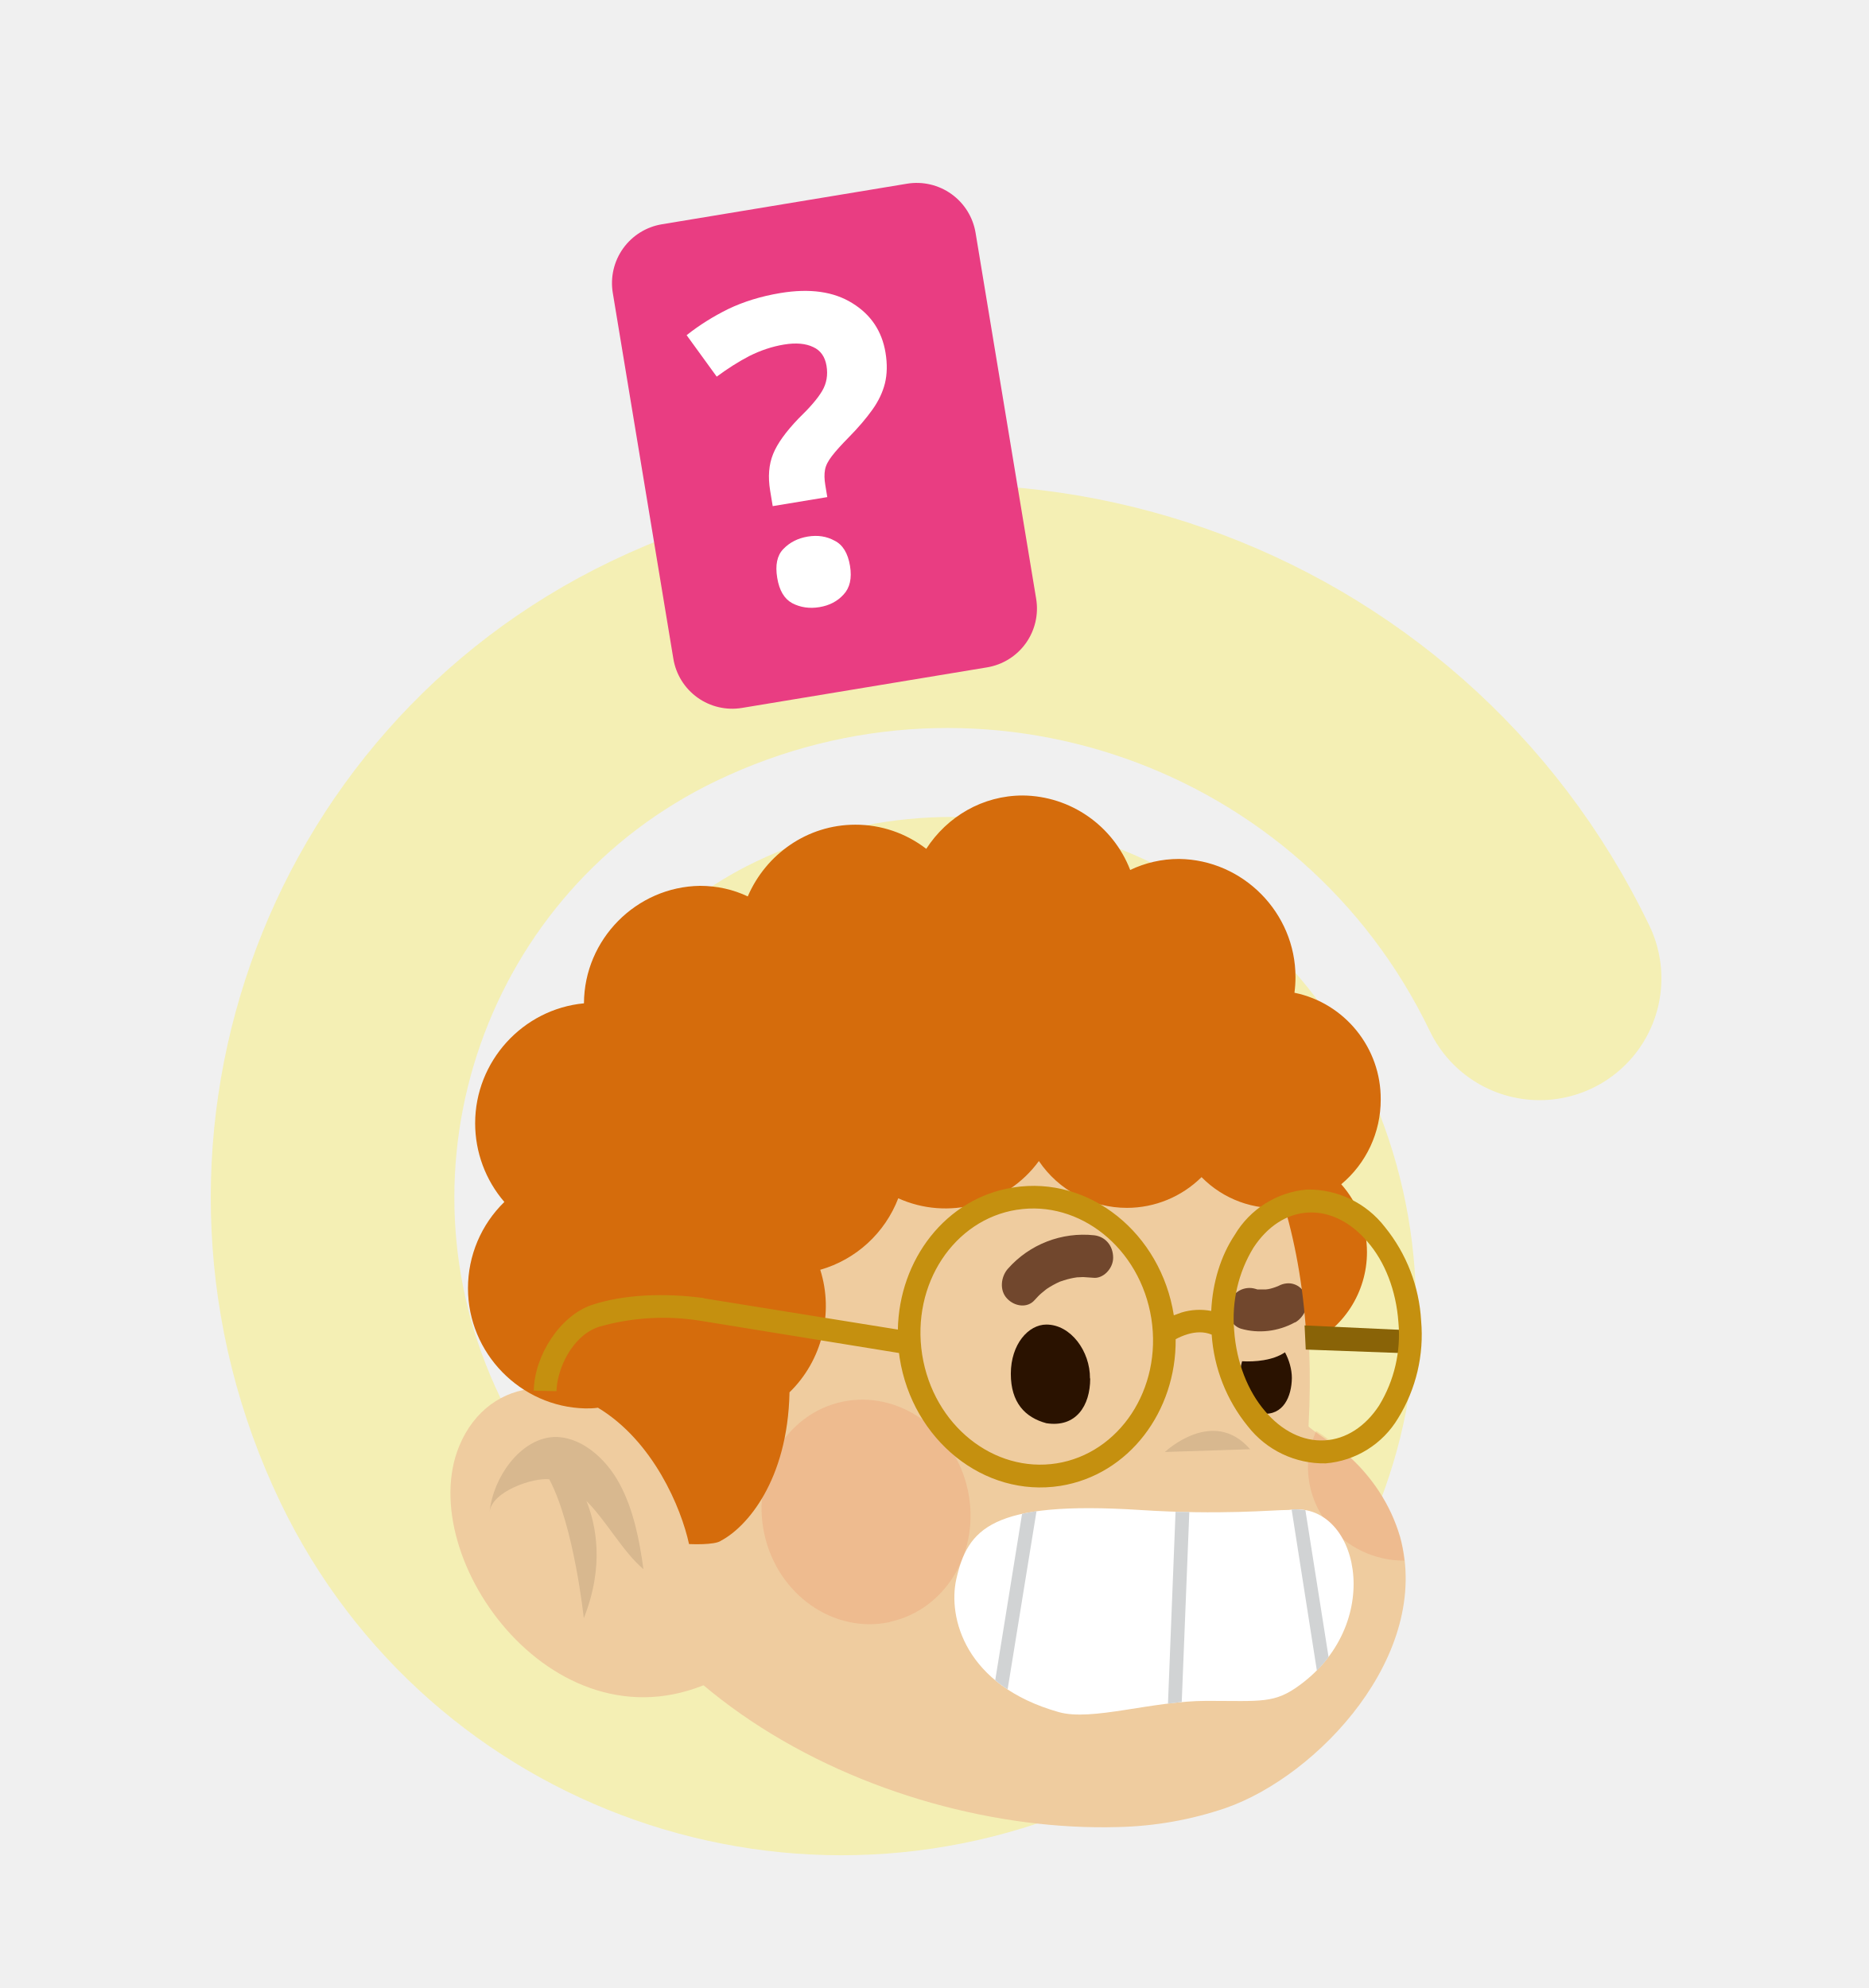
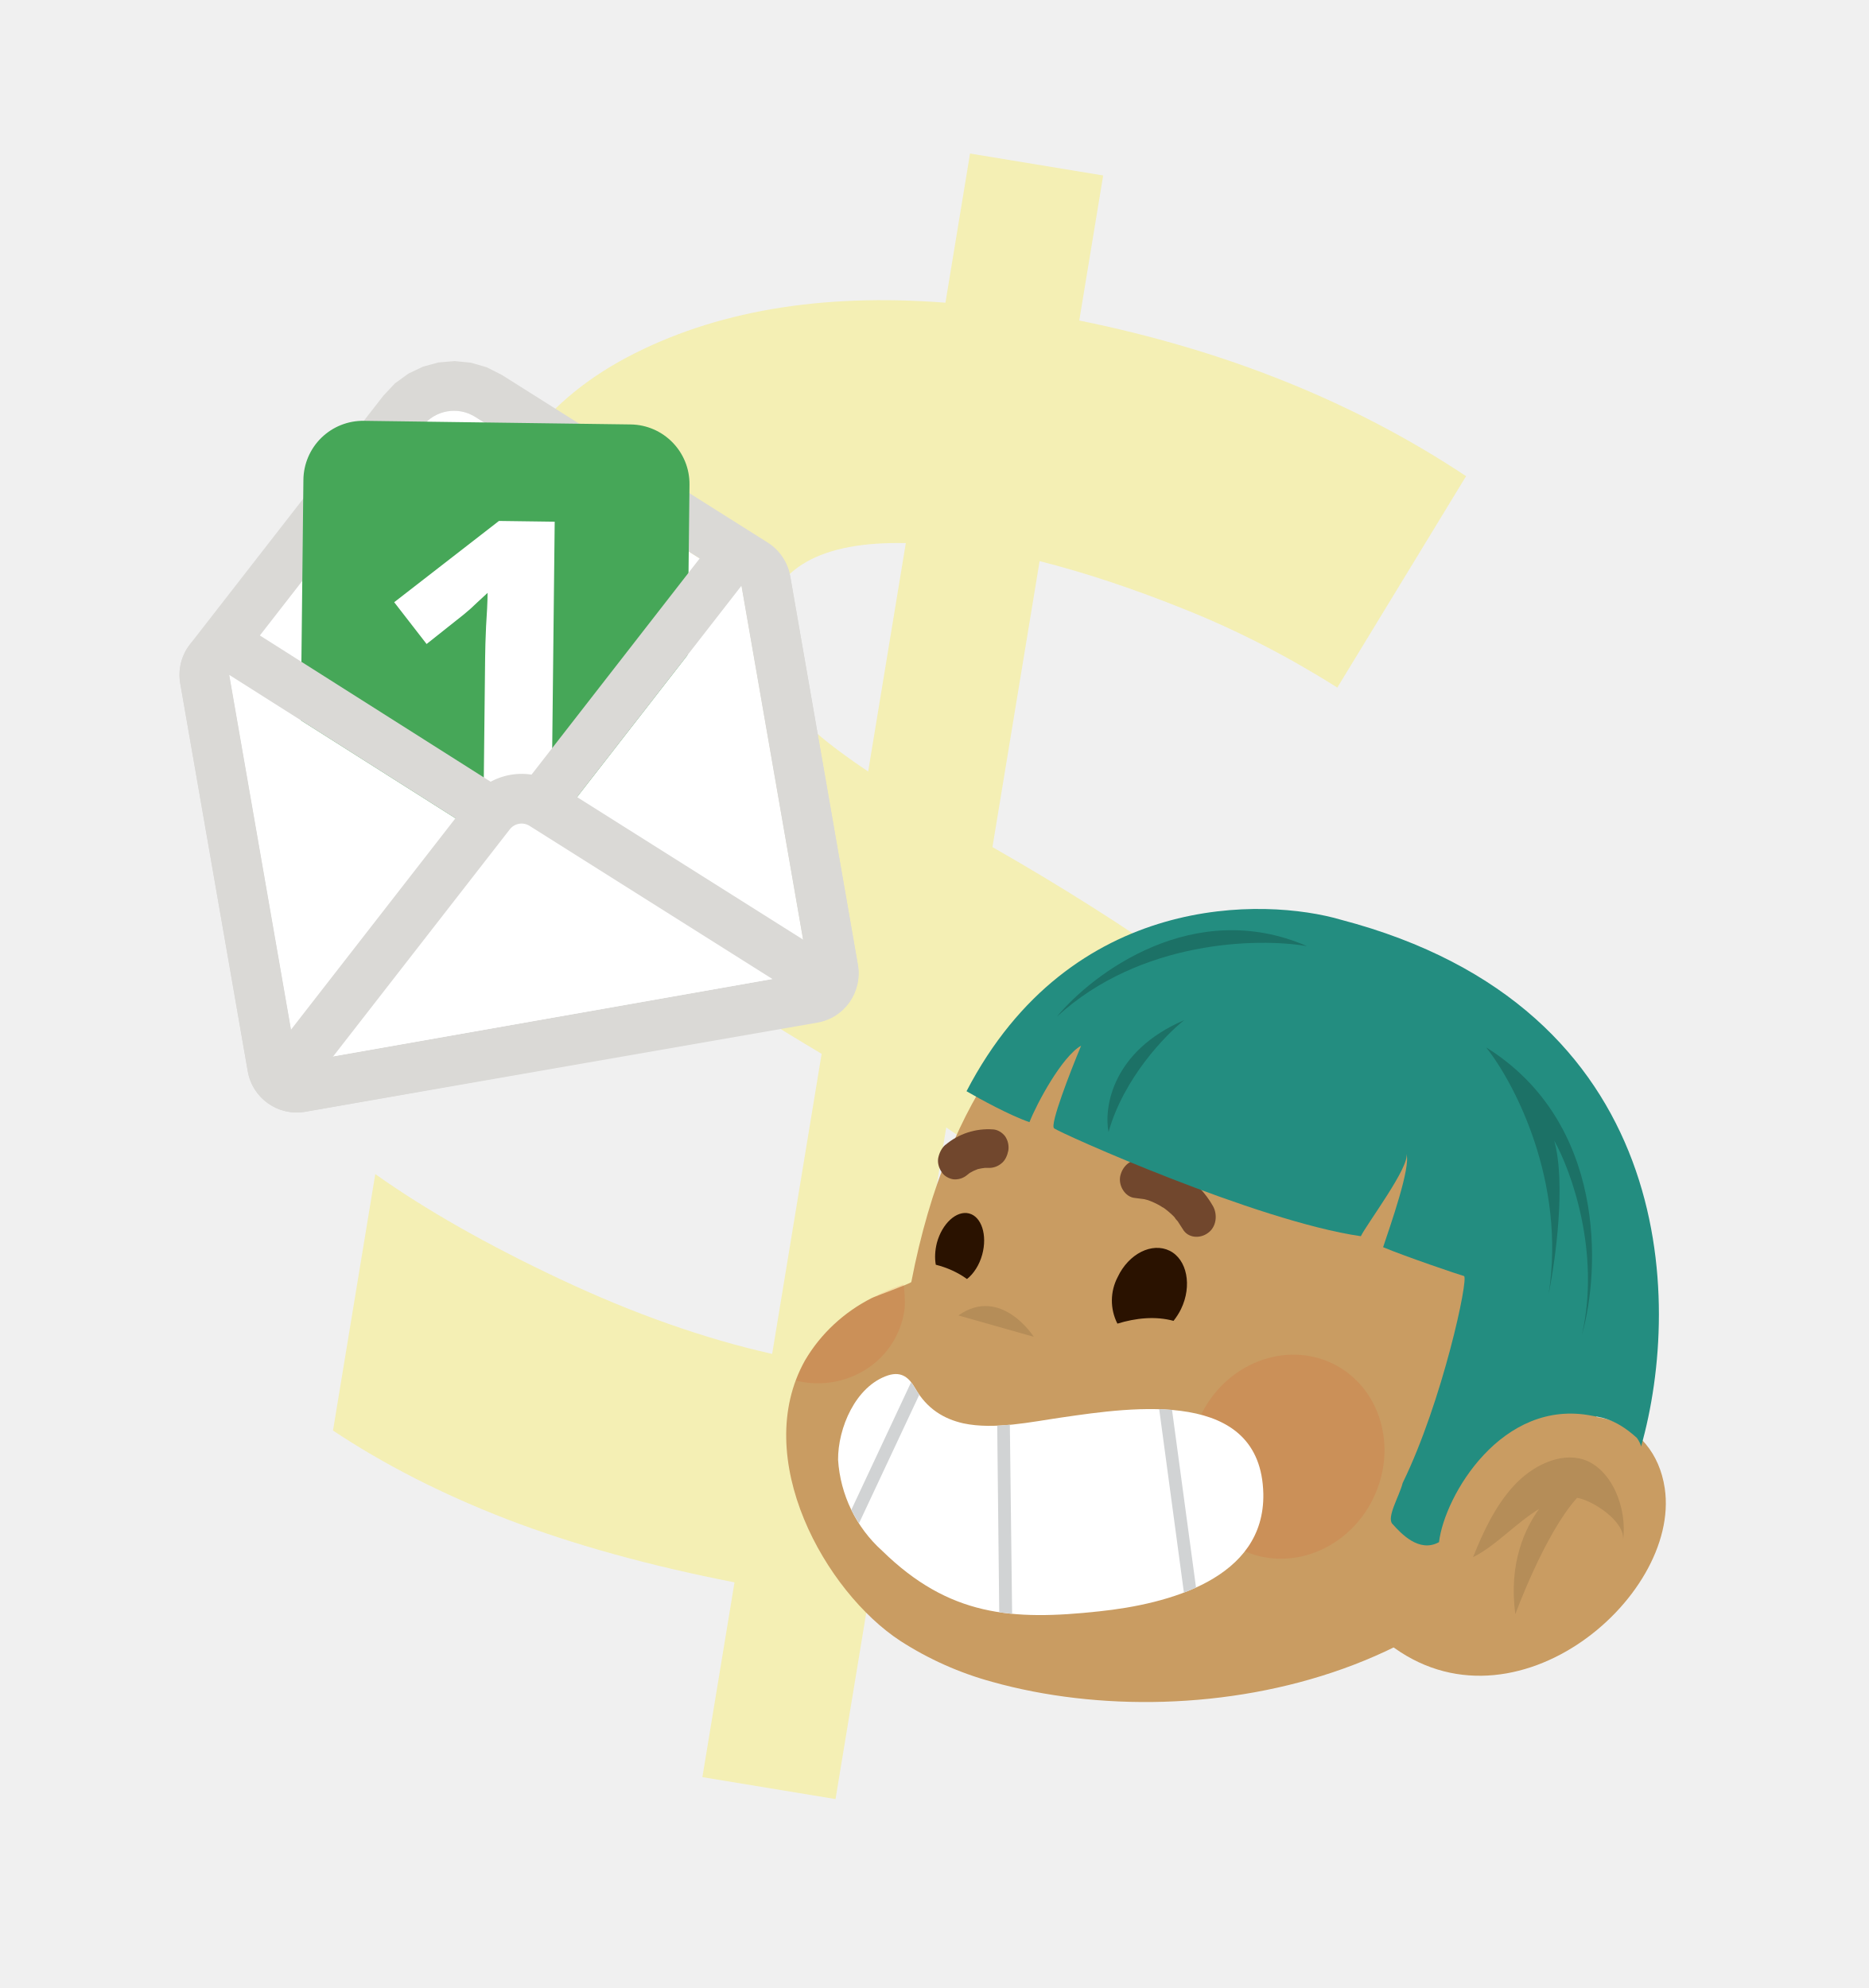
- <svg xmlns="http://www.w3.org/2000/svg" width="100%" height="100%" viewBox="0 0 376 400" version="1.1" xml:space="preserve" style="fill-rule:evenodd;clip-rule:evenodd;stroke-linecap:round;stroke-linejoin:round;stroke-miterlimit:1.5;">
-   <g transform="matrix(1,0,0,1,-2532,0)">
-     <g id="_6" transform="matrix(0.612834,0,0,0.578662,2532.82,537.004)">
+ <svg xmlns="http://www.w3.org/2000/svg" width="100%" height="100%" viewBox="0 0 376 400" version="1.1" xml:space="preserve" style="fill-rule:evenodd;clip-rule:evenodd;stroke-linejoin:round;stroke-miterlimit:2;">
+   <g transform="matrix(1,0,0,1,-2015,0)">
+     <g id="_6" transform="matrix(0.612834,0,0,0.578662,2015.41,537.004)">
      <rect x="0" y="-928.01" width="611.911" height="691.25" style="fill:none;" />
-       <g transform="matrix(1.47061,-0.748827,0.707072,1.55746,309.835,-488.906)">
-         <path d="M132.084,0C132.084,-72.948 72.948,-132.084 -0,-132.084C-64.843,-132.084 -117.408,-79.519 -117.408,-14.676C-117.408,40.903 -72.352,85.959 -16.773,85.959C29.544,85.959 67.09,48.413 67.09,2.097C67.09,-34.956 37.053,-64.994 -0,-64.994C-27.79,-64.994 -50.318,-42.466 -50.318,-14.676C-50.318,3.85 -35.299,18.869 -16.773,18.869C-7.509,18.869 0,11.36 -0,2.097" style="fill:none;stroke:rgb(255,238,0);stroke-opacity:0.25;stroke-width:49px;" />
+       <g transform="matrix(4.5628,0.796438,-0.752028,4.83225,-10201.2,-2556.34)">
+         <g transform="matrix(142.983,0,0,142.983,2354.59,77.4323)">
+                 </g>
+         <text x="2264.08px" y="77.432px" style="font-family:'DINRoundPro-Black', 'DIN Round Pro', sans-serif;font-weight:900;font-size:142.983px;fill:rgb(255,238,0);fill-opacity:0.25;">$</text>
      </g>
-       <g transform="matrix(0.826043,0,0,0.874824,91.1315,-672.585)">
+       <g>
+         <g transform="matrix(1.40502,-0.259034,0.246355,1.49874,-2859.96,-461.558)">
+           <path d="M2053.48,200.256L2107.18,151.829C2110.67,148.687 2115.98,148.681 2119.47,151.815L2173.16,200L2173.16,290.256L2053.48,290.256L2053.48,200.256Z" style="fill:white;" />
+         </g>
+         <g transform="matrix(1.40502,-0.259034,0.246355,1.49874,-2859.96,-461.558)">
+           <path d="M2045.79,191.847L2099.49,143.421L2102.6,141.106L2106.02,139.442L2109.62,138.444L2113.31,138.109L2117,138.435L2120.61,139.425L2124.03,141.081L2127.15,143.388L2180.84,191.573C2183.24,193.727 2184.6,196.788 2184.6,200L2184.6,290.256C2184.6,296.53 2179.48,301.616 2173.16,301.616L2053.48,301.616C2047.16,301.616 2042.04,296.53 2042.04,290.256L2042.04,200.256C2042.04,197.054 2043.4,194 2045.79,191.847ZM2053.48,200.256L2053.48,290.256L2173.16,290.256L2173.16,200L2119.47,151.815C2115.98,148.681 2110.67,148.687 2107.18,151.829L2053.48,200.256Z" style="fill:rgb(218,217,214);" />
+         </g>
+         <g transform="matrix(0.717847,0.0103381,-0.00994691,0.957485,-68.5727,-931.466)">
+           <path d="M385.123,153.589C400.159,153.589 412.327,163.251 412.327,175.19C412.327,211.367 412.327,283.8 412.327,320.053C412.327,325.806 409.444,331.329 404.313,335.403C399.183,339.476 392.227,341.766 384.981,341.766C351.777,341.766 296.116,341.766 262.975,341.766C247.939,341.766 235.771,332.104 235.771,320.165C235.771,283.988 235.771,211.554 235.771,175.302C235.771,169.548 238.654,164.025 243.784,159.952C248.915,155.878 255.871,153.589 263.117,153.589C296.321,153.589 351.982,153.589 385.123,153.589Z" style="fill:rgb(70,167,88);" />
+         </g>
+         <g transform="matrix(12.327,0.177528,-0.13654,13.1433,-8204.17,-3930.94)">
+           <g transform="matrix(12,0,0,12,684.561,241.617)">
+                     </g>
+           <text x="677.889px" y="241.617px" style="font-family:'DINRoundPro-Black', 'DIN Round Pro', sans-serif;font-weight:900;font-size:12px;fill:white;">1</text>
+         </g>
+         <g transform="matrix(-1.40502,0.259034,-0.246355,-1.49874,3177.25,-956.139)">
+           <path d="M2173.16,200.256L2173.16,110.256L2053.48,110.512L2053.48,200.256L2113.32,146.293L2173.16,200.256Z" style="fill:white;" />
+         </g>
+         <g transform="matrix(-1.40502,0.259034,-0.246355,-1.49874,3177.25,-956.139)">
+           <path d="M2165.47,208.665L2113.32,161.639L2061.18,208.665C2057.82,211.688 2052.99,212.463 2048.85,210.644C2044.71,208.824 2042.04,204.752 2042.04,200.256L2042.04,110.512C2042.04,104.248 2047.15,99.166 2053.46,99.153L2173.14,98.896C2176.18,98.89 2179.09,100.084 2181.24,102.215C2183.39,104.346 2184.6,107.239 2184.6,110.256L2184.6,200.256C2184.6,204.752 2181.93,208.824 2177.79,210.644C2173.65,212.463 2168.82,211.688 2165.47,208.665ZM2173.16,200.256L2173.16,110.256L2053.48,110.512L2053.48,200.256L2113.32,146.293L2173.16,200.256Z" style="fill:rgb(218,217,214);" />
+         </g>
+         <g transform="matrix(1.40502,-0.259034,0.246355,1.49874,-2837.79,-326.671)">
+           <path d="M2053.48,200.256C2053.48,200.256 2091.92,165.593 2107.18,151.829C2110.67,148.687 2115.98,148.681 2119.47,151.815C2134.75,165.522 2173.16,200 2173.16,200" style="fill:white;" />
+         </g>
+         <g transform="matrix(1.40502,-0.259034,0.246355,1.49874,-2837.79,-326.671)">
+           <path d="M2057.33,204.461C2054.99,206.568 2051.37,206.396 2049.25,204.075C2047.12,201.755 2047.3,198.159 2049.64,196.052L2103.34,147.625C2109,142.519 2117.64,142.509 2123.31,147.602L2177,195.787C2179.34,197.889 2179.52,201.483 2177.41,203.809C2175.29,206.134 2171.67,206.316 2169.33,204.213L2115.64,156.028C2114.33,154.853 2112.34,154.855 2111.03,156.034L2057.33,204.461Z" style="fill:rgb(218,217,214);" />
+         </g>
+       </g>
+       <g transform="matrix(-0.737049,-0.194325,-0.183489,0.780575,649.715,-617.549)">
        <g>
          <g transform="matrix(0.85775,0,0,0.85427,55.4667,50.1333)">
-             <path d="M281.6,41.173C281.6,41.173 421.76,63.147 411.093,263.147C411.093,263.893 427.307,274.773 428.587,275.947C440.424,286.211 449.086,299.647 453.547,314.667C468.373,369.387 415.467,425.813 372.693,440.747C356.642,446.236 339.84,449.222 322.88,449.6C212.907,452.8 67.2,382.72 59.733,245.867C58.698,215.232 64.188,184.725 75.84,156.373C75.84,156.48 137.067,4.373 281.6,41.173Z" style="fill:rgb(239,204,159);fill-rule:nonzero;" />
+             <path d="M281.6,41.173C281.6,41.173 421.76,63.147 411.093,263.147C411.093,263.893 427.307,274.773 428.587,275.947C440.424,286.211 449.086,299.647 453.547,314.667C468.373,369.387 415.467,425.813 372.693,440.747C356.642,446.236 339.84,449.222 322.88,449.6C212.907,452.8 67.2,382.72 59.733,245.867C58.698,215.232 64.188,184.725 75.84,156.373C75.84,156.48 137.067,4.373 281.6,41.173Z" style="fill:rgb(201,156,98);fill-rule:nonzero;" />
            <path d="M414.613,265.28C413.118,268.895 411.975,272.646 411.2,276.48C409.65,288.07 412.93,299.802 420.267,308.907C428.853,319.524 441.812,325.689 455.467,325.653C452.053,291.84 424.533,271.573 414.613,265.28ZM217.067,354.133C243.093,348.587 259.307,321.067 253.227,292.8C247.147,264.533 221.013,246.187 194.987,251.733C168.96,257.387 152.853,284.8 158.933,313.173C165.013,341.44 191.04,359.787 217.067,354.24L217.067,354.133Z" style="fill:rgb(220,36,0);fill-opacity:0.1;fill-rule:nonzero;" />
            <path d="M344.533,275.093C344.533,275.093 366.827,253.867 384,273.813L344.533,275.093Z" style="fill-opacity:0.1;fill-rule:nonzero;" />
-             <path d="M137.28,380.693C63.253,417.813 -3.947,324.693 17.6,272.32C31.36,238.827 71.36,236.267 94.507,266.773C108.541,285.76 119.055,307.113 125.547,329.813" style="fill:rgb(239,204,159);fill-rule:nonzero;" />
+             <path d="M137.28,380.693C63.253,417.813 -3.947,324.693 17.6,272.32C31.36,238.827 71.36,236.267 94.507,266.773C108.541,285.76 119.055,307.113 125.547,329.813" style="fill:rgb(201,156,98);fill-rule:nonzero;" />
            <path d="M76.267,297.6C85.867,307.2 93.44,321.6 102.933,329.6C101.12,316.267 98.347,301.867 91.84,289.813C85.227,277.44 73.173,267.413 60.907,268.16C45.76,269.227 33.28,286.933 31.68,302.933C32.747,293.333 51.947,286.933 59.307,287.787C70.827,309.547 75.307,352.427 75.307,352.427C84.907,328.213 81.067,309.013 76.373,297.493L76.267,297.6Z" style="fill-opacity:0.1;fill-rule:nonzero;" />
          </g>
          <g transform="matrix(0.85472,0,0,0.855,20.2667,-18.1333)">
-             <path d="M375.147,381.653C413.227,384.107 436.8,381.653 444.48,381.653C476.48,376.853 490.027,433.28 449.813,462.933C437.867,471.787 432,470.4 406.4,470.4C380.8,470.4 353.067,480 337.6,475.627C293.76,463.253 286.08,431.467 289.92,413.973C295.253,390.4 306.133,377.28 375.253,381.653L375.147,381.653Z" style="fill:white;fill-rule:nonzero;" />
-             <path d="M394.773,470.933L388.373,471.68L391.893,382.507L398.293,382.613L394.773,470.933ZM463.04,450.027C461.44,452.16 459.627,454.293 457.6,456.32L445.867,381.44C448,381.227 450.133,381.44 452.267,381.76L463.04,450.027ZM327.253,382.187L313.813,465.067C311.68,463.68 309.76,462.293 308.053,460.8L320.533,383.467C322.667,382.933 324.8,382.613 327.253,382.187Z" style="fill:rgb(209,211,212);fill-rule:nonzero;" />
+             <path d="M410.987,405.76C421.013,405.973 430.507,403.093 438.72,394.56C442.987,390.08 447.467,387.627 453.653,391.36C468.48,400.64 471.893,423.573 467.947,438.933C462.599,455.798 450.832,469.903 435.2,478.187C394.453,502.08 363.093,496.747 321.28,481.387C288.427,469.44 243.947,445.227 255.147,403.627C269.227,352.107 329.387,376.96 363.307,390.827C377.707,396.693 394.88,405.227 410.987,405.76Z" style="fill:white;fill-rule:nonzero;" />
+             <path d="M370.133,494.08L363.733,493.227L387.947,400.747L394.027,402.773L370.24,494.08L370.133,494.08ZM455.36,461.867C453.649,463.847 451.833,465.734 449.92,467.52L436.053,397.12L438.827,394.56C439.68,393.6 440.64,392.747 441.6,392L455.36,461.973L455.36,461.867ZM316.587,374.827L282.027,461.867C280.208,460.608 278.429,459.292 276.693,457.92L310.187,373.653L316.587,374.827Z" style="fill:rgb(209,211,212);fill-rule:nonzero;" />
          </g>
          <g transform="matrix(0.85472,0,0,0.855,20.2667,-18.1333)">
-             <path d="M352.213,320.533C352.213,333.227 345.6,343.467 331.84,341.333C321.92,338.667 315.307,331.733 315.307,318.4C315.307,304.533 323.52,295.467 331.84,295.467C343.147,295.467 352.213,307.84 352.107,320.533L352.213,320.533ZM422.827,312.533C428.8,312.853 437.12,312.213 442.773,308.373C444.693,311.893 445.973,316.267 445.973,320.32C445.867,328.853 442.027,337.92 432.107,336.853C423.893,336 421.867,325.12 421.867,319.787C421.867,317.227 422.187,314.773 422.827,312.533Z" style="fill:rgb(42,18,0);fill-rule:nonzero;" />
-             <path d="M354.133,253.973C339.007,252.318 323.986,258.135 313.92,269.547C310.72,273.173 309.867,279.573 313.6,283.413C317.013,287.04 322.987,288 326.4,284.053C327.467,282.88 328.533,281.707 329.707,280.747L331.413,279.36L331.947,278.933C333.905,277.616 335.975,276.474 338.133,275.52L340.053,274.88C342.072,274.241 344.142,273.777 346.24,273.493L346.773,273.493L348.907,273.387L353.493,273.707C358.187,274.347 362.88,269.44 362.88,264.427C362.88,258.773 359.253,254.613 354.133,253.973ZM447.467,294.4C439.573,298.773 430.4,299.733 422.293,297.387C420.16,296.747 418.027,294.827 417.067,292.693C416.213,290.56 416,287.573 416.853,285.227C417.752,282.812 419.496,280.803 421.76,279.573C423.955,278.409 426.518,278.141 428.907,278.827L429.973,279.147L433.813,279.147C435.307,279.04 436.8,278.613 438.293,278.08L439.893,277.44C442.027,276.267 444.8,275.947 446.933,276.693C449.067,277.333 451.2,279.147 452.16,281.387C453.013,283.52 453.227,286.293 452.373,288.747C451.307,291.2 449.707,293.227 447.467,294.507L447.467,294.4Z" style="fill:rgb(113,71,45);fill-rule:nonzero;" />
+             <path d="M320.32,329.813C329.813,329.6 339.2,333.013 347.52,338.027C352.987,331.746 355.059,323.178 353.067,315.093C350.507,302.293 340.48,293.76 330.773,295.893C321.173,298.027 315.413,310.293 318.08,323.093C318.613,325.547 319.36,327.68 320.32,329.813ZM443.84,331.307C445.227,328.213 445.973,324.48 445.973,320.427C445.76,310.293 440.32,302.08 433.813,302.08C427.307,302.08 422.08,310.4 422.293,320.64C422.4,326.187 424.213,331.2 426.773,334.507C432.107,332.373 437.973,331.307 443.84,331.307Z" style="fill:rgb(42,18,0);fill-rule:nonzero;" />
+             <path d="M355.733,254.613C340.683,252.406 325.463,257.665 314.987,268.693C311.573,272.32 310.72,278.613 314.24,282.56C317.44,286.4 323.413,287.467 327.04,283.627L330.453,280.427C330.88,280.107 331.84,279.573 332.16,279.147L332.693,278.72C334.727,277.465 336.869,276.394 339.093,275.52C339.627,275.52 340.373,275.093 340.907,274.987C343.104,274.359 345.353,273.93 347.627,273.707L349.76,273.707L354.347,274.24C359.04,274.987 363.947,270.4 364.16,265.28C364.267,259.627 360.747,255.36 355.627,254.613L355.733,254.613ZM453.76,271.36C448.622,264.228 440.878,259.397 432.213,257.92C429.973,257.493 427.307,258.347 425.493,259.84C423.598,261.549 422.417,263.912 422.187,266.453C422.08,269.013 422.507,271.787 424.107,273.707C425.578,275.685 427.756,277.023 430.187,277.44L431.467,277.76C432.533,278.187 433.707,278.613 434.88,279.253C436.16,280.107 437.333,281.067 438.4,282.133L439.467,283.52C440.948,285.539 443.177,286.884 445.653,287.253C447.787,287.467 450.56,286.827 452.267,285.12C454.08,283.52 455.467,281.28 455.68,278.72C455.787,276.053 455.253,273.387 453.76,271.253L453.76,271.36Z" style="fill:rgb(113,71,45);fill-rule:nonzero;" />
          </g>
          <g transform="matrix(0.85472,0,0,0.85667,19.2,-16)">
-             <path d="M405.227,224C415.352,234.282 429.576,239.494 443.947,238.187C449.28,256.64 453.013,277.653 454.187,302.08C471.174,294.422 482.146,277.441 482.146,258.807C482.146,247.201 477.889,235.989 470.187,227.307C481.839,217.616 488.573,203.209 488.533,188.053C488.762,164.144 471.855,143.234 448.427,138.453C448.748,136.047 448.909,133.623 448.909,131.196C448.909,101.38 424.587,76.749 394.773,76.373C386.667,76.373 378.987,78.187 372.053,81.493C364.077,60.882 344.233,47.144 322.133,46.933C303.36,46.933 286.933,56.747 277.227,71.68C267.788,64.396 256.189,60.454 244.267,60.48C221.867,60.48 202.667,74.24 194.24,93.76C187.52,90.56 179.947,88.853 172.053,88.853C142.398,89.258 118.193,113.702 118.08,143.36C89.542,146.079 67.487,170.334 67.487,199.001C67.487,212.406 72.309,225.372 81.067,235.52C70.257,246.02 64.15,260.466 64.15,275.536C64.15,305.64 88.518,330.592 118.613,331.307C120.64,331.307 122.56,331.307 124.587,330.987C150.293,346.453 163.307,377.493 166.933,394.24C166.933,394.24 178.987,394.88 181.867,392.64C193.6,386.453 212.8,365.013 213.653,323.84C228.77,309.144 234.316,287.084 227.947,266.987C244.563,262.244 258.012,249.942 264.213,233.813C287.267,244.206 314.691,236.959 329.6,216.533C338.776,230.106 354.13,238.258 370.513,238.258C383.505,238.258 395.986,233.132 405.227,224Z" style="fill:rgb(213,108,12);fill-rule:nonzero;" />
-           </g>
-           <g transform="matrix(0.85472,0,0,0.85667,14.9333,-12.8)">
-             <g>
-               <path d="M510.933,302.187L458.667,300.267L458.133,289.067L511.253,291.52L511.04,302.187L510.933,302.187Z" style="fill:rgb(137,99,7);" />
-               <path d="M324.267,235.413C295.253,240 275.2,269.76 280.32,302.613C285.547,335.573 313.813,357.653 342.827,353.067C371.84,348.48 392,318.72 386.88,285.867C381.653,253.013 353.387,230.827 324.373,235.413L324.267,235.413ZM269.013,291.2C269.547,258.56 291.307,229.973 322.667,225.067C358.187,219.413 391.36,246.4 397.333,284.373L400.853,283.093C405.345,281.717 410.106,281.461 414.72,282.347C415.36,269.013 419.2,256.747 425.6,247.147C432.719,235.097 445.255,227.218 459.2,226.027C473.346,225.765 486.811,232.221 495.467,243.413C505.53,255.779 511.431,271.015 512.32,286.933C513.718,302.727 509.976,318.557 501.653,332.053C494.488,344.091 481.91,351.932 467.947,353.067C453.819,353.353 440.357,346.939 431.68,335.787C421.842,323.71 415.99,308.874 414.933,293.333C411.307,291.84 407.467,292.053 403.84,293.12C401.6,293.76 399.573,294.72 398.187,295.467C398.507,328.853 376.533,358.4 344.533,363.52C308.907,369.067 275.84,342.08 269.867,304.213C269.748,303.433 269.641,302.65 269.547,301.867L177.387,286.933C161.588,284.37 145.418,285.317 130.027,289.707C117.227,293.973 110.507,309.76 110.293,319.573L99.733,319.36C100.053,303.04 111.893,284.587 126.72,279.573C141.44,274.667 160.533,273.92 178.773,276.373L178.773,276.48L269.013,290.987L269.013,291.2ZM434.347,253.013C427.325,264.521 424.183,277.986 425.387,291.413C426.453,306.453 431.893,319.68 439.68,328.747C447.467,338.027 457.387,342.933 467.413,342.4C477.333,341.867 486.4,336 492.8,326.187C499.844,314.649 502.987,301.143 501.76,287.68C500.693,272.64 495.36,259.413 487.467,250.347C479.68,241.173 469.867,236.16 459.733,236.693C449.813,237.227 440.853,243.093 434.347,253.013Z" style="fill:rgb(197,144,15);" />
-             </g>
-           </g>
-         </g>
-         <g transform="matrix(0.961165,-0.159094,0.159094,0.961165,-100.657,16.4604)">
-           <g transform="matrix(0.849587,0,0,1.06283,67.0583,-343.109)">
-             <path d="M383.688,153.589C391.283,153.589 398.568,156.001 403.939,160.294C409.31,164.587 412.327,170.41 412.327,176.482C412.327,212.669 412.327,282.685 412.327,318.873C412.327,324.944 409.31,330.767 403.939,335.061C398.568,339.354 391.283,341.766 383.688,341.766C350.83,341.766 297.267,341.766 264.41,341.766C256.814,341.766 249.53,339.354 244.159,335.061C238.788,330.767 235.771,324.944 235.771,318.873L235.771,176.482C235.771,170.41 238.788,164.587 244.159,160.294C249.53,156.001 256.814,153.589 264.41,153.589L383.688,153.589Z" style="fill:rgb(233,61,130);" />
-           </g>
-           <g transform="matrix(14.5893,0,0,14.5893,-9597.68,-3542.58)">
-             <g transform="matrix(12,0,0,12,684.453,241.617)">
-                         </g>
-             <text x="677.997px" y="241.617px" style="font-family:'DINRoundPro-Black', 'DIN Round Pro', sans-serif;font-weight:900;font-size:12px;fill:white;">?</text>
+             <path d="M451.2,239.467C424.533,128.533 328,108.267 288.533,109.867C113.173,112 74.347,254.08 76.8,331.2C77.867,329.067 80,327.467 80,327.467C93.867,320 101.867,322.133 104.533,322.133C150.933,324.267 167.253,379.2 164.267,402.667C172.693,410.56 184.213,402.88 189.12,399.573L189.333,399.467C193.173,396.907 189.333,385.067 189.333,378.133C179.733,333.333 181.867,269.333 184.533,269.333C186.667,269.333 216,266.88 227.733,265.067C226.88,253.973 223.787,222.08 227.733,216.533C224.32,222.08 238.613,255.787 240,262.4C292.8,267.733 400.533,248.533 403.733,246.933C406.293,245.653 402.667,217.28 400.533,203.2C408.64,210.88 415.253,237.013 416.533,246.933C426.773,246.08 443.947,241.6 451.2,239.467Z" style="fill:rgb(35,141,128);fill-rule:nonzero;" />
+             <path d="M301.867,126.933C326.72,128.747 384.427,144.213 416,192C403.52,166.08 363.307,116.693 301.867,126.933ZM353.067,178.133C360.533,187.733 375.68,213.973 376.533,242.133C381.867,230.72 384.64,202.027 353.067,178.133ZM140.8,267.733C145.92,210.56 183.467,168.533 201.6,154.667C133.333,176.853 118.4,249.92 119.467,283.733C120.32,241.067 144.747,204.8 156.8,192C145.707,211.627 141.547,250.667 140.8,267.733Z" style="fill-opacity:0.2;fill-rule:nonzero;" />
          </g>
        </g>
      </g>
    </g>
  </g>
</svg>
